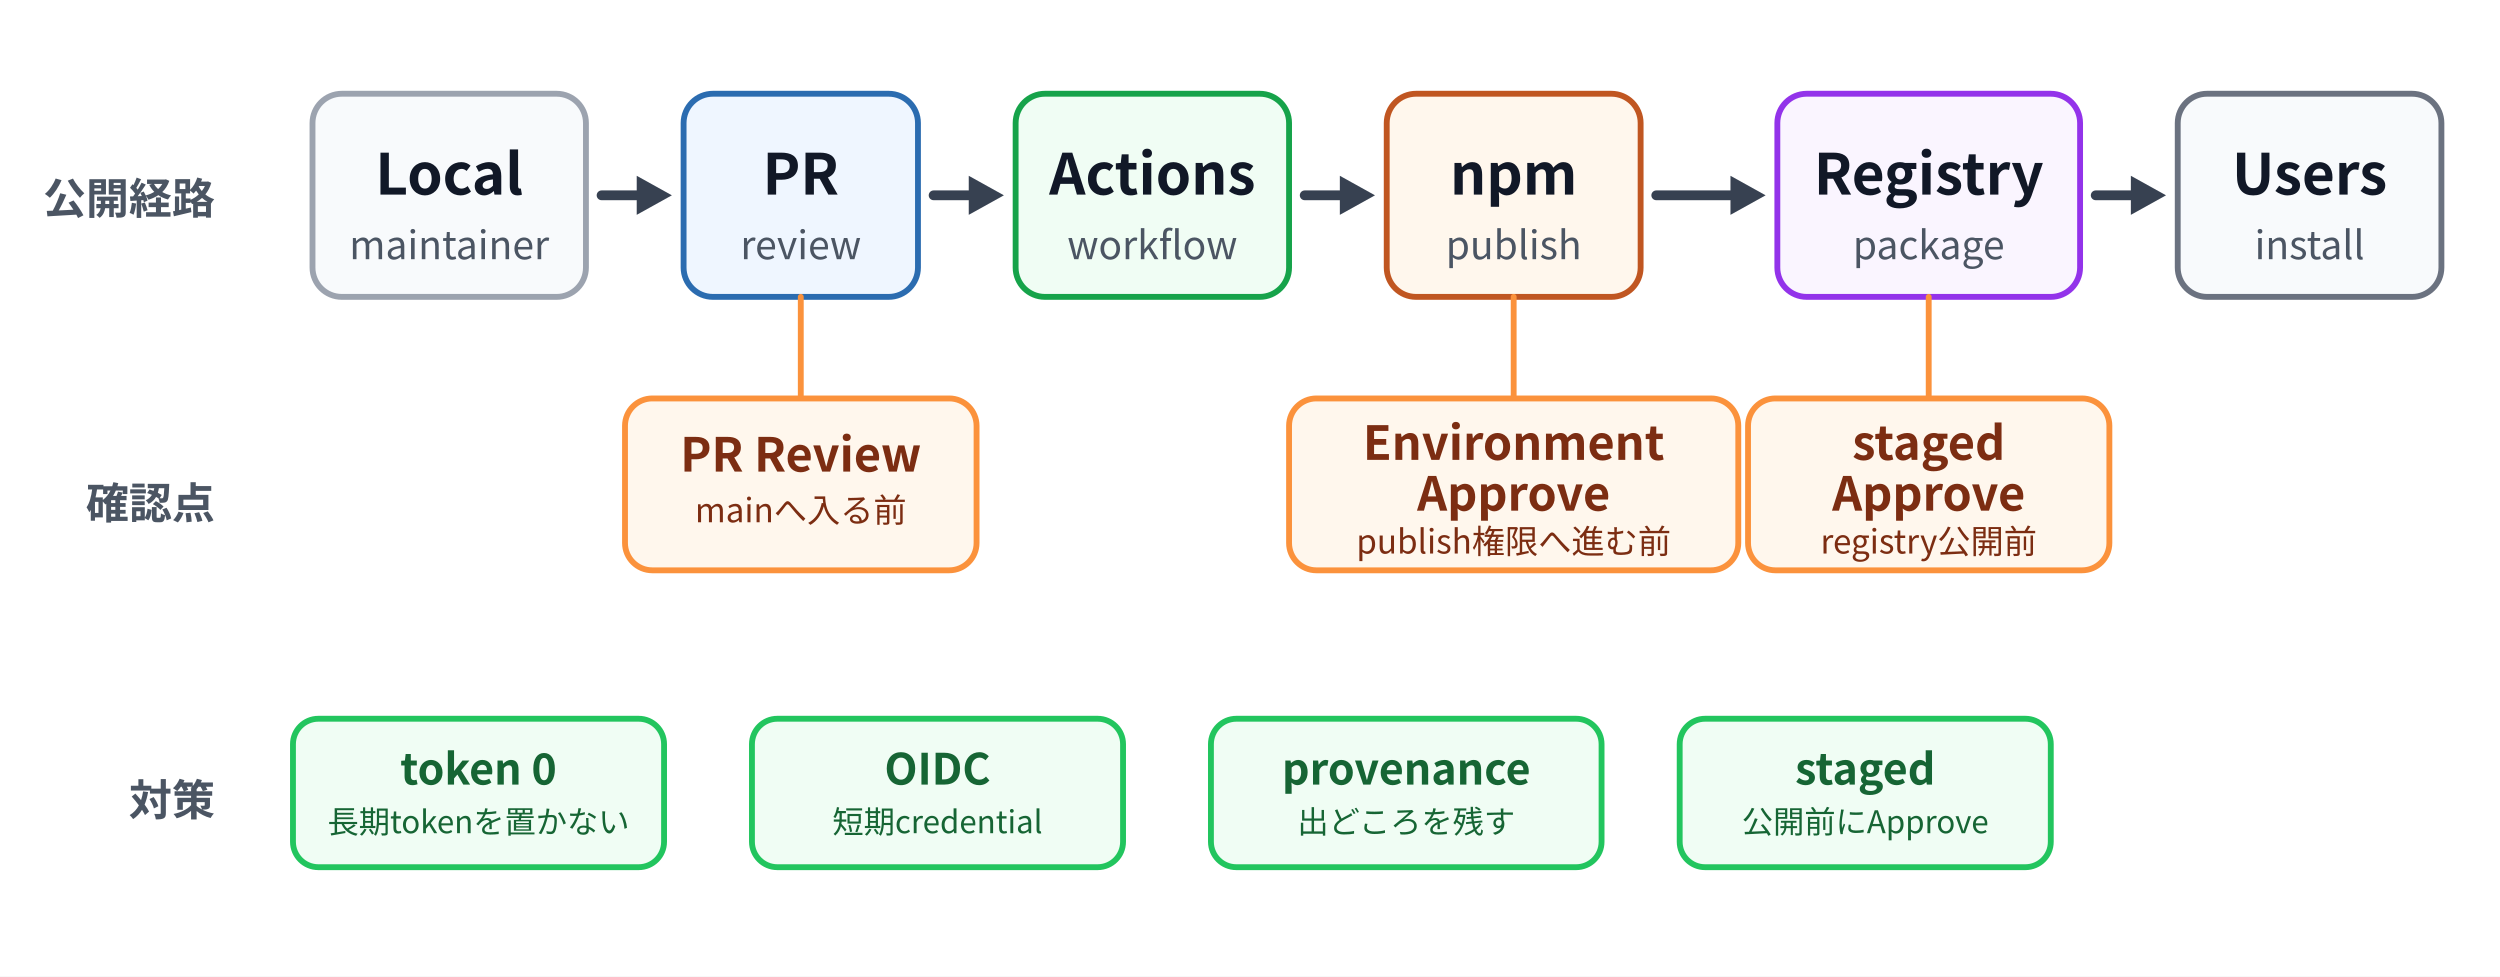
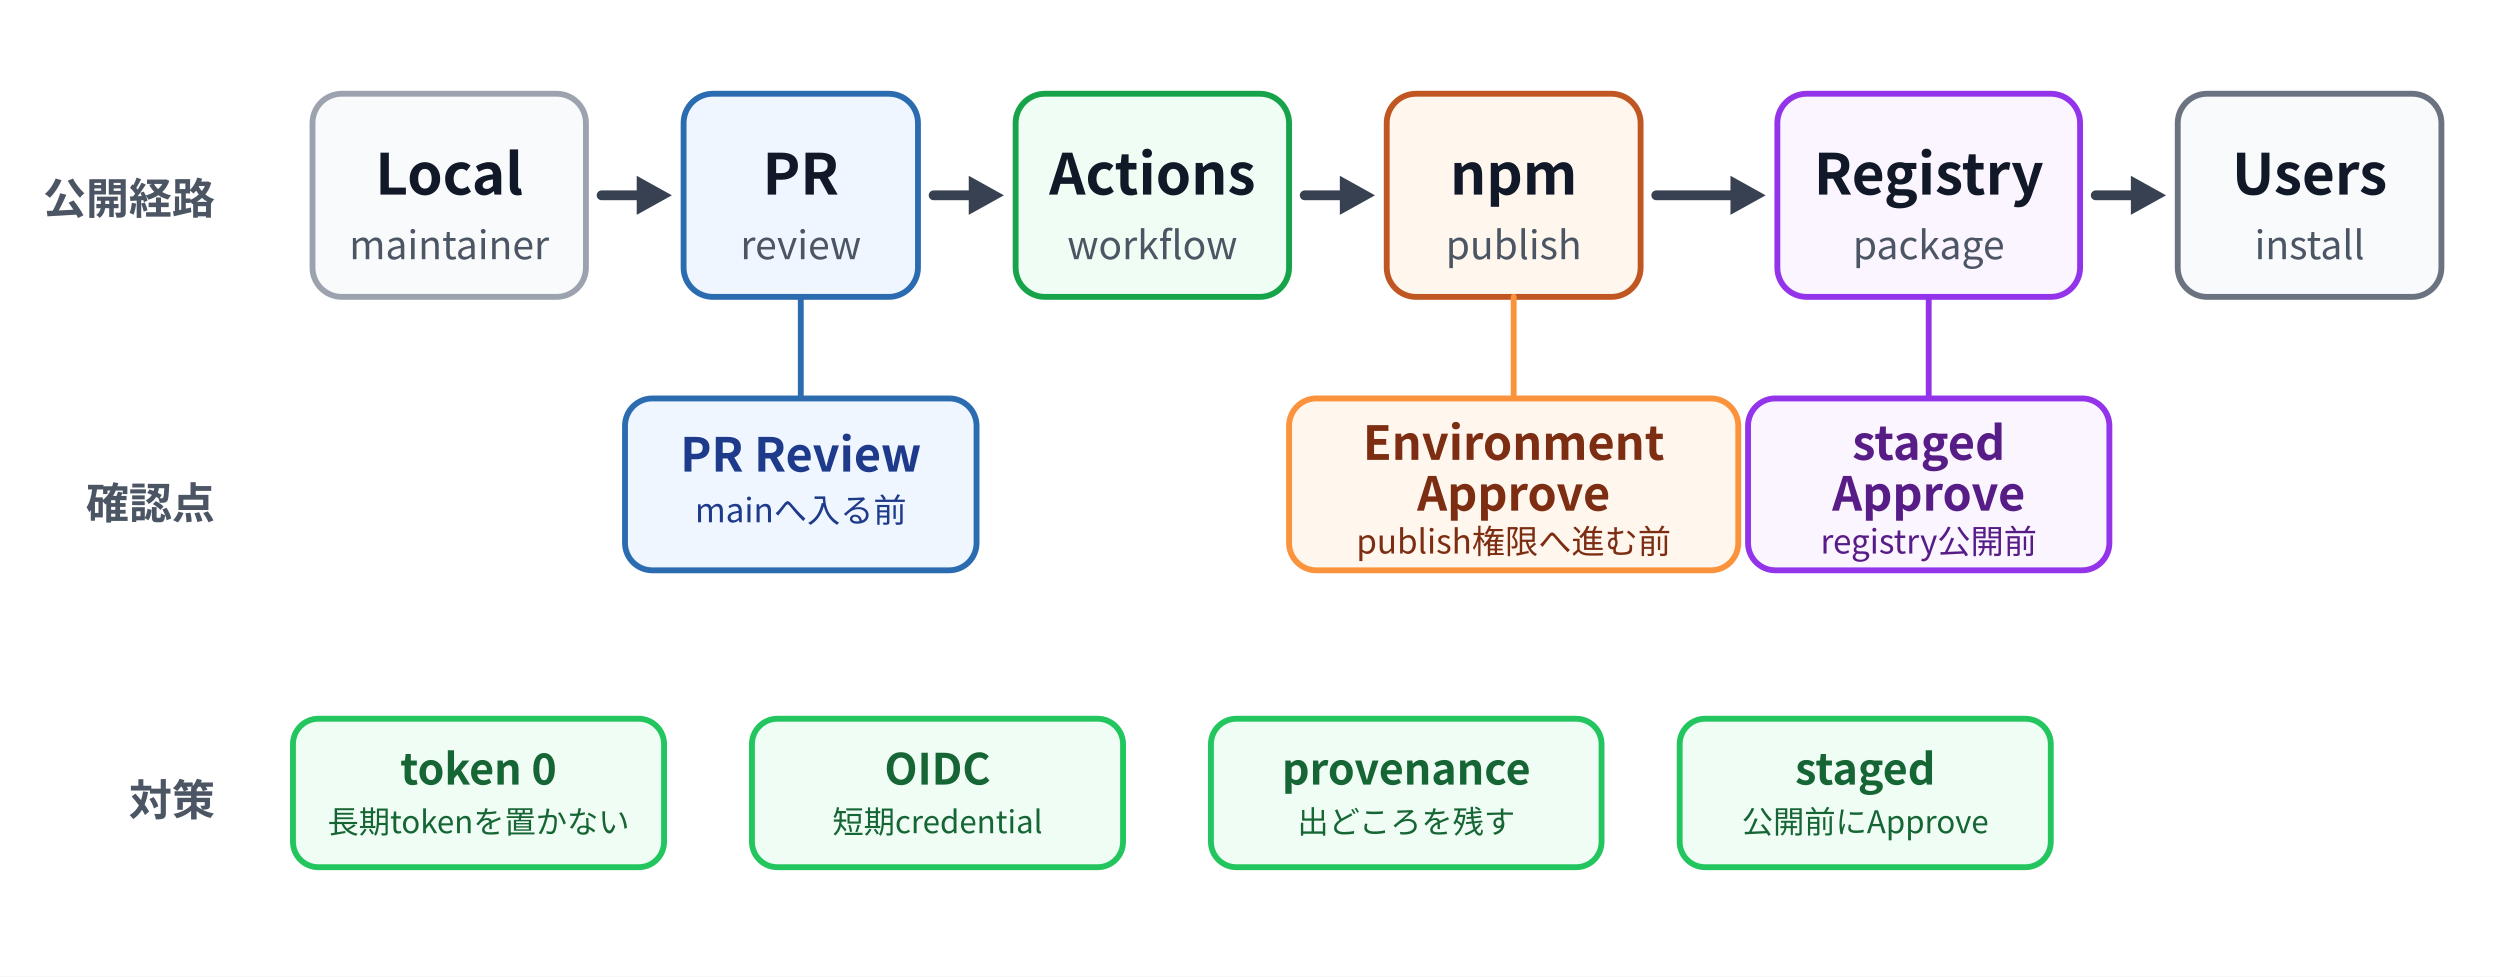
<svg xmlns="http://www.w3.org/2000/svg" width="1280" height="500" viewBox="0 0 1280 500">
  <rect width="1280" height="500" fill="#ffffff" />
  <defs>
    <style>
      .rowLabel { font: 700 22px "Hiragino Sans", "Noto Sans CJK JP", sans-serif; fill: #4b5563; text-anchor: end; dominant-baseline: central; }
      .nodeTitle { font: 700 29px "Hiragino Sans", "Noto Sans CJK JP", sans-serif; fill: #111827; text-anchor: middle; dominant-baseline: central; }
      .nodeSub { font: 20px "Hiragino Sans", "Noto Sans CJK JP", sans-serif; fill: #4b5563; text-anchor: middle; dominant-baseline: central; }
-       .gateTitle { font: 700 24px "Hiragino Sans", "Noto Sans CJK JP", sans-serif; fill: #7c2d12; text-anchor: middle; dominant-baseline: central; }
-       .gateSub { font: 17px "Hiragino Sans", "Noto Sans CJK JP", sans-serif; fill: #7c2d12; text-anchor: middle; dominant-baseline: central; }
+       .gateTitle { font: 700 24px "Hiragino Sans", "Noto Sans CJK JP", sans-serif; text-anchor: middle; dominant-baseline: central; }
+       .gateSub { font: 17px "Hiragino Sans", "Noto Sans CJK JP", sans-serif; text-anchor: middle; dominant-baseline: central; }
+       .gateBlue { fill: #1e3a8a; }
+       .gateOrange { fill: #7c2d12; }
+       .gatePurple { fill: #581c87; }
      .controlTitle { font: 700 22px "Hiragino Sans", "Noto Sans CJK JP", sans-serif; fill: #166534; text-anchor: middle; dominant-baseline: middle; }
      .controlSub { font: 16px "Hiragino Sans", "Noto Sans CJK JP", sans-serif; fill: #166534; text-anchor: middle; dominant-baseline: middle; }
      .flowLine { stroke: #374151; stroke-width: 5; stroke-linecap: round; }
      .flowHead { fill: #374151; }
-       .gateLine { stroke: #fb923c; stroke-width: 3; stroke-linecap: round; }
+       .gateLine { stroke-width: 3; stroke-linecap: round; }
+       .gateLineBlue { stroke: #2b6cb0; }
+       .gateLineOrange { stroke: #fb923c; }
+       .gateLinePurple { stroke: #9333ea; }
    </style>
  </defs>
  <text class="rowLabel" x="110" y="100">公開経路</text>
  <text class="rowLabel" x="110" y="256">確認点</text>
  <text class="rowLabel" x="110" y="408">対策</text>
  <rect x="160" y="48" width="140" height="104" rx="15" fill="#f8fafc" stroke="#9ca3af" stroke-width="3" />
  <rect x="350" y="48" width="120" height="104" rx="15" fill="#eff6ff" stroke="#2b6cb0" stroke-width="3" />
  <rect x="520" y="48" width="140" height="104" rx="15" fill="#f0fdf4" stroke="#16a34a" stroke-width="3" />
  <rect x="710" y="48" width="130" height="104" rx="15" fill="#fff7ed" stroke="#c05621" stroke-width="3" />
  <rect x="910" y="48" width="155" height="104" rx="15" fill="#faf5ff" stroke="#9333ea" stroke-width="3" />
  <rect x="1115" y="48" width="135" height="104" rx="15" fill="#f8fafc" stroke="#6b7280" stroke-width="3" />
  <line class="flowLine" x1="308" y1="100" x2="326" y2="100" />
  <polygon class="flowHead" points="344,100 326,90 326,110" />
  <line class="flowLine" x1="478" y1="100" x2="496" y2="100" />
  <polygon class="flowHead" points="514,100 496,90 496,110" />
  <line class="flowLine" x1="668" y1="100" x2="686" y2="100" />
  <polygon class="flowHead" points="704,100 686,90 686,110" />
  <line class="flowLine" x1="848" y1="100" x2="886" y2="100" />
  <polygon class="flowHead" points="904,100 886,90 886,110" />
  <line class="flowLine" x1="1073" y1="100" x2="1091" y2="100" />
  <polygon class="flowHead" points="1109,100 1091,90 1091,110" />
  <text class="nodeTitle" x="230" y="87">Local</text>
  <text class="nodeSub" x="230" y="124">maintainer</text>
  <text class="nodeTitle" x="410" y="87">PR</text>
  <text class="nodeSub" x="410" y="124">review</text>
  <text class="nodeTitle" x="590" y="87">Actions</text>
  <text class="nodeSub" x="590" y="124">workflow</text>
  <text class="nodeTitle" x="775" y="87">npm</text>
  <text class="nodeSub" x="775" y="124">publish</text>
  <text class="nodeTitle" x="987.5" y="87">Registry</text>
  <text class="nodeSub" x="987.5" y="124">package</text>
  <text class="nodeTitle" x="1182.5" y="87">Users</text>
  <text class="nodeSub" x="1182.5" y="124">install</text>
-   <line class="gateLine" x1="410" y1="152" x2="410" y2="204" />
-   <line class="gateLine" x1="775" y1="152" x2="775" y2="204" />
-   <line class="gateLine" x1="987.5" y1="152" x2="987.5" y2="204" />
-   <rect x="320" y="204" width="180" height="88" rx="14" fill="#fff7ed" stroke="#fb923c" stroke-width="3" />
+   <line class="gateLine gateLineBlue" x1="410" y1="152" x2="410" y2="204" />
+   <line class="gateLine gateLineOrange" x1="775" y1="152" x2="775" y2="204" />
+   <line class="gateLine gateLinePurple" x1="987.5" y1="152" x2="987.5" y2="204" />
+   <rect x="320" y="204" width="180" height="88" rx="14" fill="#eff6ff" stroke="#2b6cb0" stroke-width="3" />
  <rect x="660" y="204" width="230" height="88" rx="14" fill="#fff7ed" stroke="#fb923c" stroke-width="3" />
-   <rect x="895" y="204" width="185" height="88" rx="14" fill="#fff7ed" stroke="#fb923c" stroke-width="3" />
-   <text class="gateTitle" x="410" y="231">PR Review</text>
-   <text class="gateSub" x="410" y="260">mainへ入る前</text>
-   <text class="gateTitle" x="775" y="225">Environment</text>
-   <text class="gateTitle" x="775" y="251">Approve</text>
-   <text class="gateSub" x="775" y="276">publish権限へ進む前</text>
-   <text class="gateTitle" x="987.5" y="225">staged</text>
-   <text class="gateTitle" x="987.5" y="251">Approve</text>
-   <text class="gateSub" x="987.5" y="276">registry公開前</text>
+   <rect x="895" y="204" width="185" height="88" rx="14" fill="#faf5ff" stroke="#9333ea" stroke-width="3" />
+   <text class="gateTitle gateBlue" x="410" y="231">PR Review</text>
+   <text class="gateSub gateBlue" x="410" y="260">mainへ入る前</text>
+   <text class="gateTitle gateOrange" x="775" y="225">Environment</text>
+   <text class="gateTitle gateOrange" x="775" y="251">Approve</text>
+   <text class="gateSub gateOrange" x="775" y="276">publish権限へ進む前</text>
+   <text class="gateTitle gatePurple" x="987.5" y="225">staged</text>
+   <text class="gateTitle gatePurple" x="987.5" y="251">Approve</text>
+   <text class="gateSub gatePurple" x="987.5" y="276">registry公開前</text>
  <rect x="150" y="368" width="190" height="76" rx="13" fill="#f0fdf4" stroke="#22c55e" stroke-width="3" />
  <rect x="385" y="368" width="190" height="76" rx="13" fill="#f0fdf4" stroke="#22c55e" stroke-width="3" />
  <rect x="620" y="368" width="200" height="76" rx="13" fill="#f0fdf4" stroke="#22c55e" stroke-width="3" />
  <rect x="860" y="368" width="190" height="76" rx="13" fill="#f0fdf4" stroke="#22c55e" stroke-width="3" />
  <text class="controlTitle" x="245" y="394">token 0</text>
  <text class="controlSub" x="245" y="421">長期tokenを置かない</text>
  <text class="controlTitle" x="480" y="394">OIDC</text>
  <text class="controlSub" x="480" y="421">短期credential</text>
  <text class="controlTitle" x="720" y="394">provenance</text>
  <text class="controlSub" x="720" y="421">出どころを残す</text>
  <text class="controlTitle" x="955" y="394">staged</text>
  <text class="controlSub" x="955" y="421">公開前にApprove</text>
</svg>
